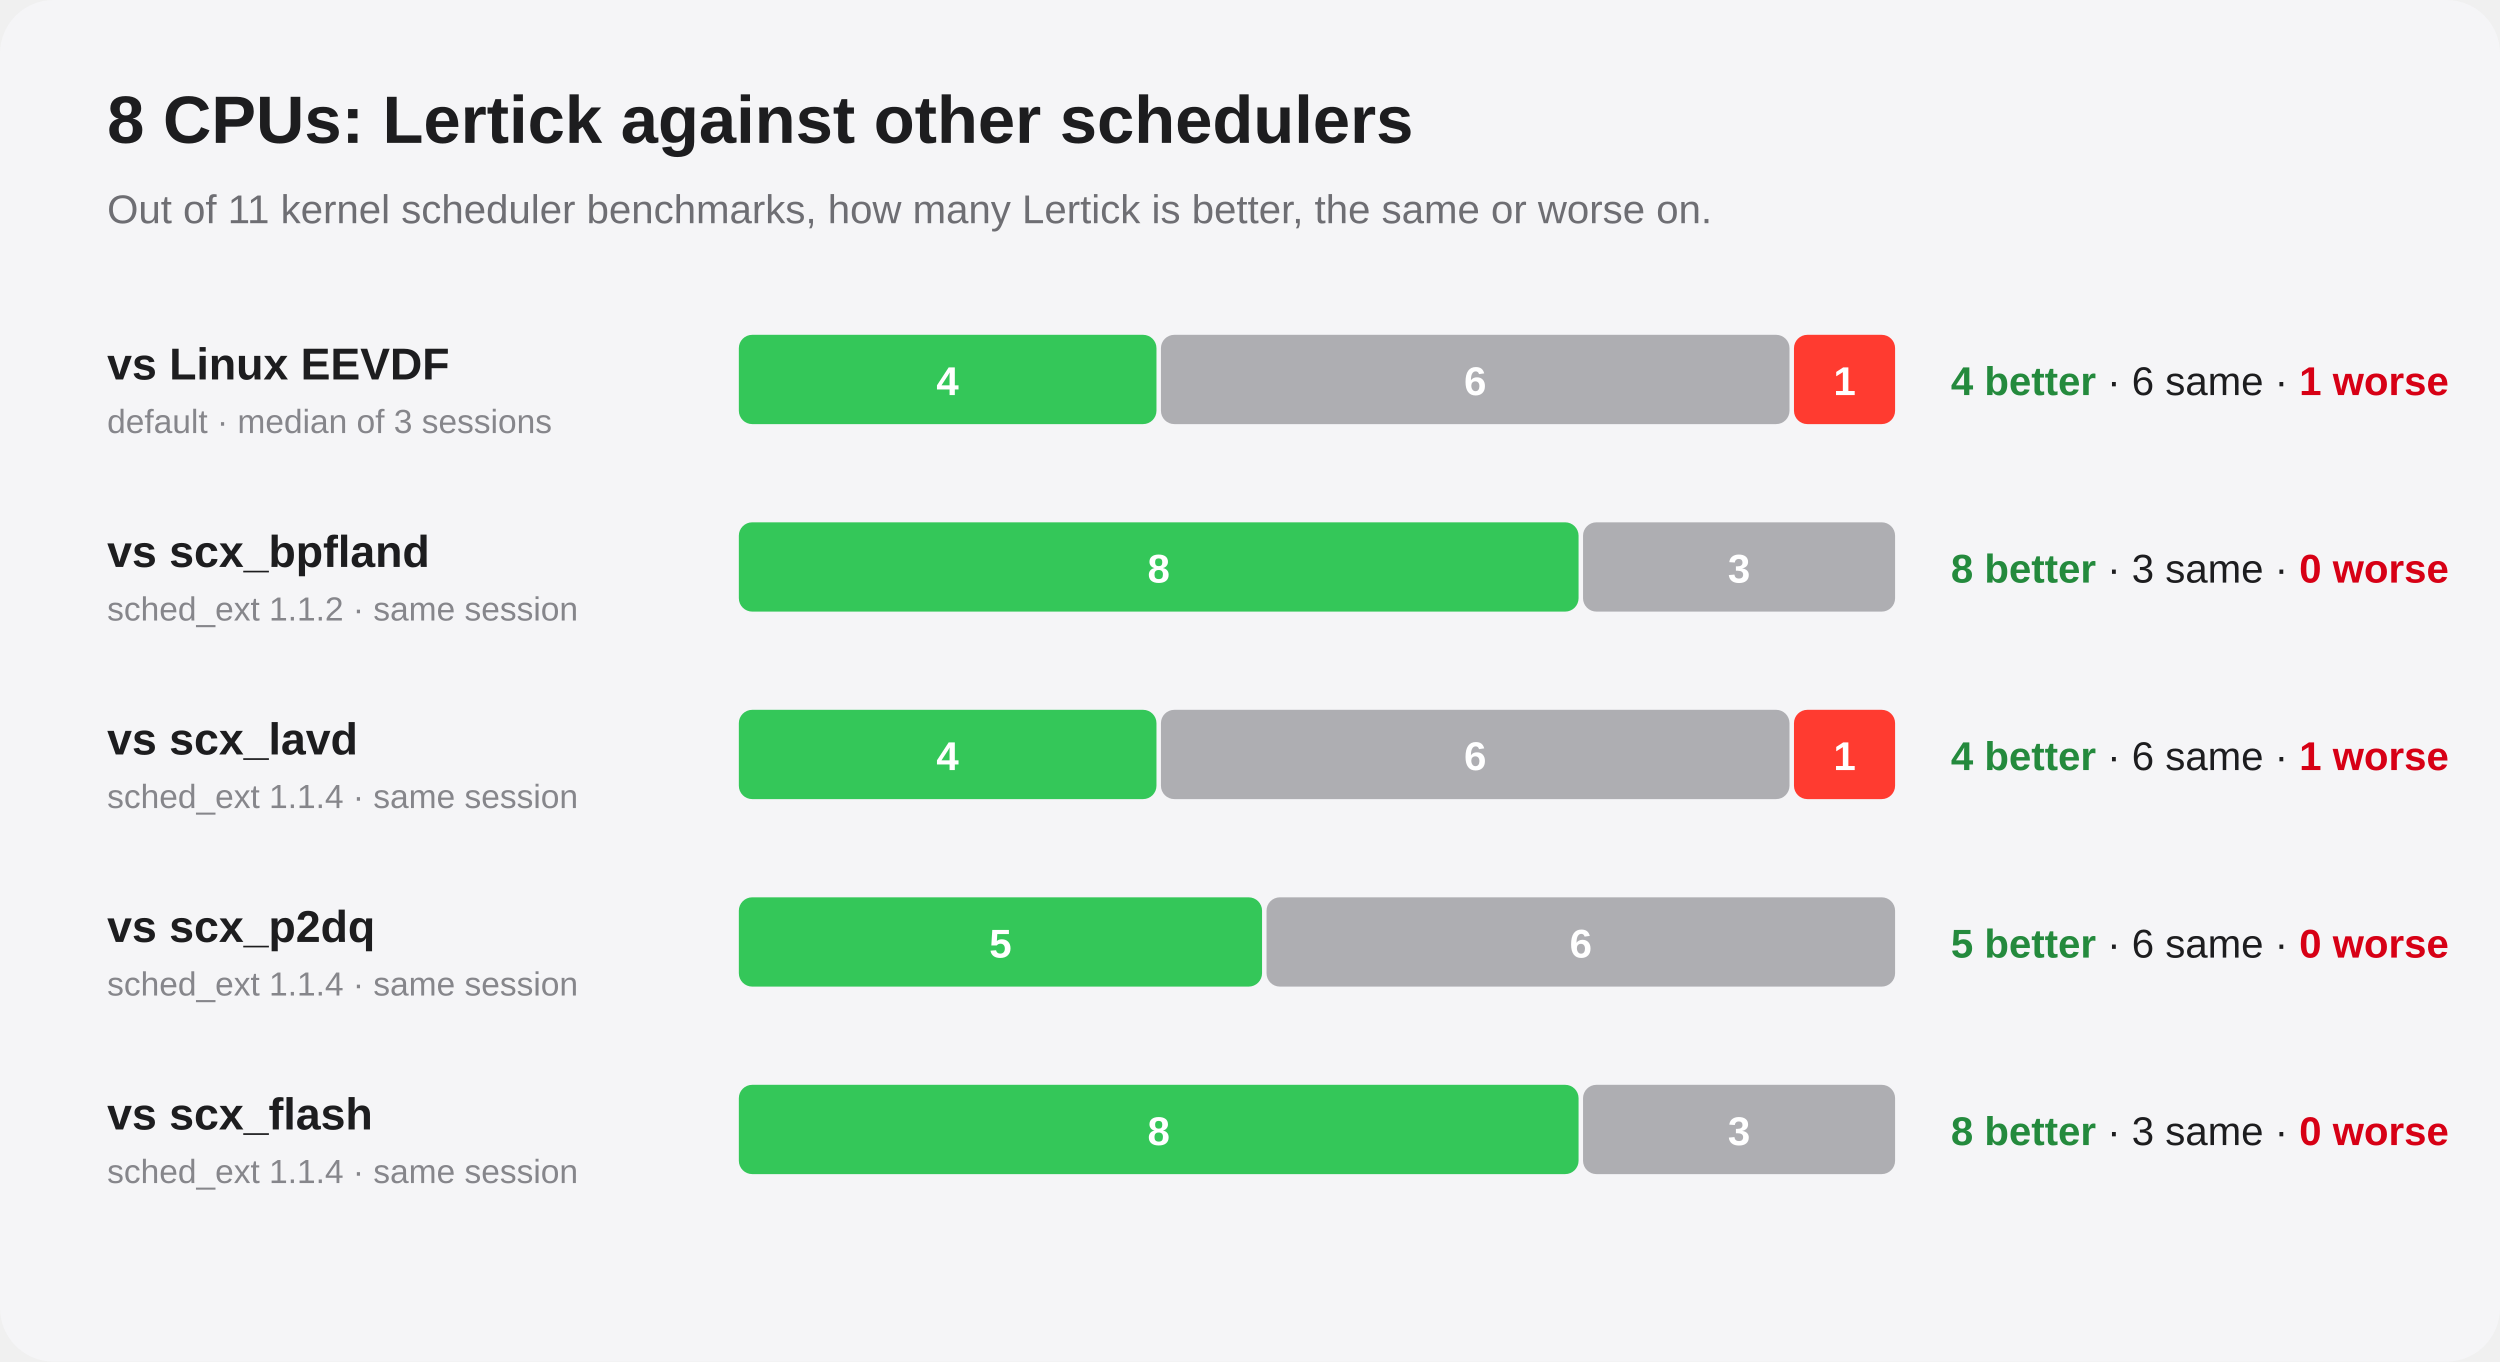
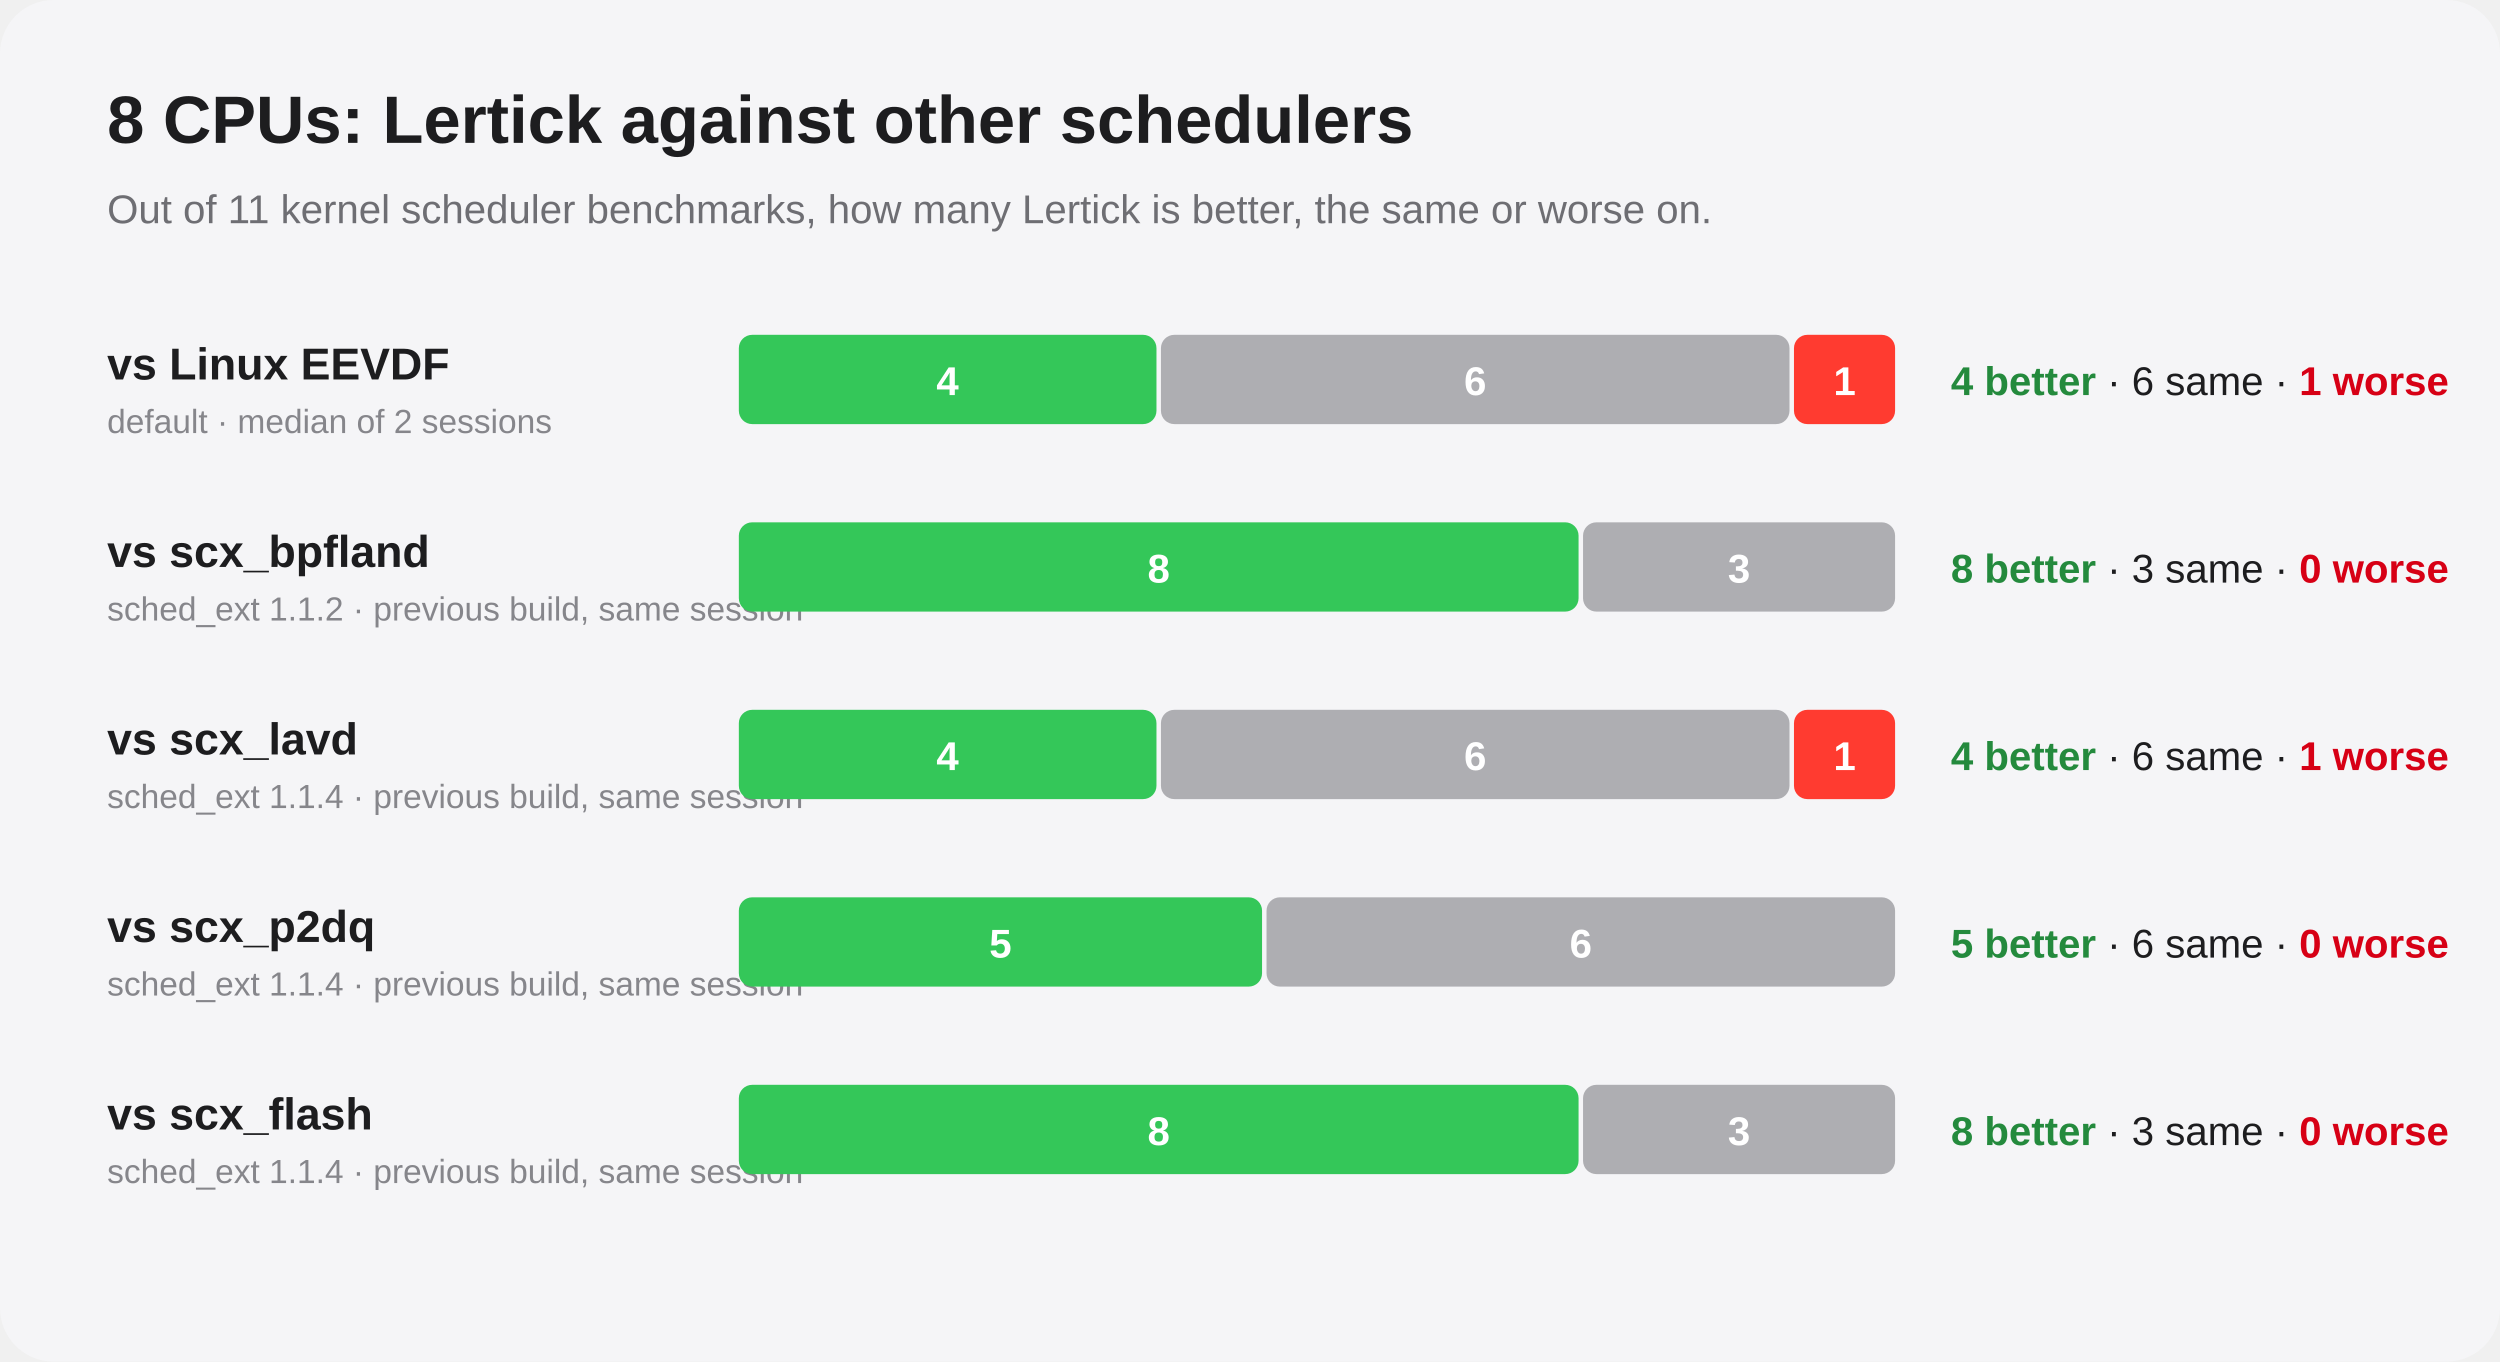
<svg xmlns="http://www.w3.org/2000/svg" width="1120" height="610" viewBox="0 0 1120 610" role="img" aria-labelledby="t d">
  <rect width="1120" height="610" rx="24" fill="#f5f5f7" />
  <text x="48" y="64" font-family="-apple-system,BlinkMacSystemFont,SF Pro Display,Segoe UI,Arial,sans-serif" font-size="30" font-weight="700" fill="#1d1d1f">8 CPUs: Lertick against other schedulers</text>
  <text x="48" y="100" font-family="-apple-system,BlinkMacSystemFont,SF Pro Display,Segoe UI,Arial,sans-serif" font-size="18" fill="#6e6e73">Out of 11 kernel scheduler benchmarks, how many Lertick is better, the same or worse on.</text>
  <text x="48" y="170" font-family="-apple-system,BlinkMacSystemFont,SF Pro Display,Segoe UI,Arial,sans-serif" font-size="20" font-weight="600" fill="#1d1d1f">vs Linux EEVDF</text>
-   <text x="48" y="194" font-family="-apple-system,BlinkMacSystemFont,SF Pro Display,Segoe UI,Arial,sans-serif" font-size="15" fill="#86868b">default · median of 3 sessions</text>
+   <text x="48" y="194" font-family="-apple-system,BlinkMacSystemFont,SF Pro Display,Segoe UI,Arial,sans-serif" font-size="15" fill="#86868b">default · median of 2 sessions</text>
  <rect x="331.0" y="150" width="187.1" height="40" rx="6" fill="#34c759" />
  <text x="424.5" y="177" text-anchor="middle" font-family="-apple-system,BlinkMacSystemFont,SF Pro Display,Segoe UI,Arial,sans-serif" font-size="18" font-weight="700" fill="#ffffff">4</text>
  <rect x="520.1" y="150" width="281.6" height="40" rx="6" fill="#aeaeb2" />
  <text x="660.9" y="177" text-anchor="middle" font-family="-apple-system,BlinkMacSystemFont,SF Pro Display,Segoe UI,Arial,sans-serif" font-size="18" font-weight="700" fill="#ffffff">6</text>
  <rect x="803.7" y="150" width="45.3" height="40" rx="6" fill="#ff3b30" />
  <text x="826.4" y="177" text-anchor="middle" font-family="-apple-system,BlinkMacSystemFont,SF Pro Display,Segoe UI,Arial,sans-serif" font-size="18" font-weight="700" fill="#ffffff">1</text>
  <text x="874" y="177" font-family="-apple-system,BlinkMacSystemFont,SF Pro Display,Segoe UI,Arial,sans-serif" font-size="18" fill="#1d1d1f">
    <tspan fill="#248a3d" font-weight="700">4 better</tspan> · 6 same · <tspan fill="#d70015" font-weight="700">1 worse</tspan>
  </text>
  <text x="48" y="254" font-family="-apple-system,BlinkMacSystemFont,SF Pro Display,Segoe UI,Arial,sans-serif" font-size="20" font-weight="600" fill="#1d1d1f">vs scx_bpfland</text>
-   <text x="48" y="278" font-family="-apple-system,BlinkMacSystemFont,SF Pro Display,Segoe UI,Arial,sans-serif" font-size="15" fill="#86868b">sched_ext 1.1.2 · same session</text>
+   <text x="48" y="278" font-family="-apple-system,BlinkMacSystemFont,SF Pro Display,Segoe UI,Arial,sans-serif" font-size="15" fill="#86868b">sched_ext 1.1.2 · previous build, same session</text>
  <rect x="331.0" y="234" width="376.2" height="40" rx="6" fill="#34c759" />
  <text x="519.1" y="261" text-anchor="middle" font-family="-apple-system,BlinkMacSystemFont,SF Pro Display,Segoe UI,Arial,sans-serif" font-size="18" font-weight="700" fill="#ffffff">8</text>
  <rect x="709.2" y="234" width="139.8" height="40" rx="6" fill="#aeaeb2" />
  <text x="779.1" y="261" text-anchor="middle" font-family="-apple-system,BlinkMacSystemFont,SF Pro Display,Segoe UI,Arial,sans-serif" font-size="18" font-weight="700" fill="#ffffff">3</text>
  <text x="874" y="261" font-family="-apple-system,BlinkMacSystemFont,SF Pro Display,Segoe UI,Arial,sans-serif" font-size="18" fill="#1d1d1f">
    <tspan fill="#248a3d" font-weight="700">8 better</tspan> · 3 same · <tspan fill="#d70015" font-weight="700">0 worse</tspan>
  </text>
  <text x="48" y="338" font-family="-apple-system,BlinkMacSystemFont,SF Pro Display,Segoe UI,Arial,sans-serif" font-size="20" font-weight="600" fill="#1d1d1f">vs scx_lavd</text>
-   <text x="48" y="362" font-family="-apple-system,BlinkMacSystemFont,SF Pro Display,Segoe UI,Arial,sans-serif" font-size="15" fill="#86868b">sched_ext 1.1.4 · same session</text>
+   <text x="48" y="362" font-family="-apple-system,BlinkMacSystemFont,SF Pro Display,Segoe UI,Arial,sans-serif" font-size="15" fill="#86868b">sched_ext 1.1.4 · previous build, same session</text>
  <rect x="331.0" y="318" width="187.1" height="40" rx="6" fill="#34c759" />
  <text x="424.5" y="345" text-anchor="middle" font-family="-apple-system,BlinkMacSystemFont,SF Pro Display,Segoe UI,Arial,sans-serif" font-size="18" font-weight="700" fill="#ffffff">4</text>
  <rect x="520.1" y="318" width="281.6" height="40" rx="6" fill="#aeaeb2" />
  <text x="660.9" y="345" text-anchor="middle" font-family="-apple-system,BlinkMacSystemFont,SF Pro Display,Segoe UI,Arial,sans-serif" font-size="18" font-weight="700" fill="#ffffff">6</text>
  <rect x="803.7" y="318" width="45.3" height="40" rx="6" fill="#ff3b30" />
  <text x="826.4" y="345" text-anchor="middle" font-family="-apple-system,BlinkMacSystemFont,SF Pro Display,Segoe UI,Arial,sans-serif" font-size="18" font-weight="700" fill="#ffffff">1</text>
  <text x="874" y="345" font-family="-apple-system,BlinkMacSystemFont,SF Pro Display,Segoe UI,Arial,sans-serif" font-size="18" fill="#1d1d1f">
    <tspan fill="#248a3d" font-weight="700">4 better</tspan> · 6 same · <tspan fill="#d70015" font-weight="700">1 worse</tspan>
  </text>
  <text x="48" y="422" font-family="-apple-system,BlinkMacSystemFont,SF Pro Display,Segoe UI,Arial,sans-serif" font-size="20" font-weight="600" fill="#1d1d1f">vs scx_p2dq</text>
-   <text x="48" y="446" font-family="-apple-system,BlinkMacSystemFont,SF Pro Display,Segoe UI,Arial,sans-serif" font-size="15" fill="#86868b">sched_ext 1.1.4 · same session</text>
+   <text x="48" y="446" font-family="-apple-system,BlinkMacSystemFont,SF Pro Display,Segoe UI,Arial,sans-serif" font-size="15" fill="#86868b">sched_ext 1.1.4 · previous build, same session</text>
  <rect x="331.0" y="402" width="234.4" height="40" rx="6" fill="#34c759" />
  <text x="448.2" y="429" text-anchor="middle" font-family="-apple-system,BlinkMacSystemFont,SF Pro Display,Segoe UI,Arial,sans-serif" font-size="18" font-weight="700" fill="#ffffff">5</text>
  <rect x="567.4" y="402" width="281.6" height="40" rx="6" fill="#aeaeb2" />
  <text x="708.2" y="429" text-anchor="middle" font-family="-apple-system,BlinkMacSystemFont,SF Pro Display,Segoe UI,Arial,sans-serif" font-size="18" font-weight="700" fill="#ffffff">6</text>
  <text x="874" y="429" font-family="-apple-system,BlinkMacSystemFont,SF Pro Display,Segoe UI,Arial,sans-serif" font-size="18" fill="#1d1d1f">
    <tspan fill="#248a3d" font-weight="700">5 better</tspan> · 6 same · <tspan fill="#d70015" font-weight="700">0 worse</tspan>
  </text>
  <text x="48" y="506" font-family="-apple-system,BlinkMacSystemFont,SF Pro Display,Segoe UI,Arial,sans-serif" font-size="20" font-weight="600" fill="#1d1d1f">vs scx_flash</text>
-   <text x="48" y="530" font-family="-apple-system,BlinkMacSystemFont,SF Pro Display,Segoe UI,Arial,sans-serif" font-size="15" fill="#86868b">sched_ext 1.1.4 · same session</text>
+   <text x="48" y="530" font-family="-apple-system,BlinkMacSystemFont,SF Pro Display,Segoe UI,Arial,sans-serif" font-size="15" fill="#86868b">sched_ext 1.1.4 · previous build, same session</text>
  <rect x="331.0" y="486" width="376.2" height="40" rx="6" fill="#34c759" />
  <text x="519.1" y="513" text-anchor="middle" font-family="-apple-system,BlinkMacSystemFont,SF Pro Display,Segoe UI,Arial,sans-serif" font-size="18" font-weight="700" fill="#ffffff">8</text>
  <rect x="709.2" y="486" width="139.8" height="40" rx="6" fill="#aeaeb2" />
  <text x="779.1" y="513" text-anchor="middle" font-family="-apple-system,BlinkMacSystemFont,SF Pro Display,Segoe UI,Arial,sans-serif" font-size="18" font-weight="700" fill="#ffffff">3</text>
  <text x="874" y="513" font-family="-apple-system,BlinkMacSystemFont,SF Pro Display,Segoe UI,Arial,sans-serif" font-size="18" fill="#1d1d1f">
    <tspan fill="#248a3d" font-weight="700">8 better</tspan> · 3 same · <tspan fill="#d70015" font-weight="700">0 worse</tspan>
  </text>
</svg>
